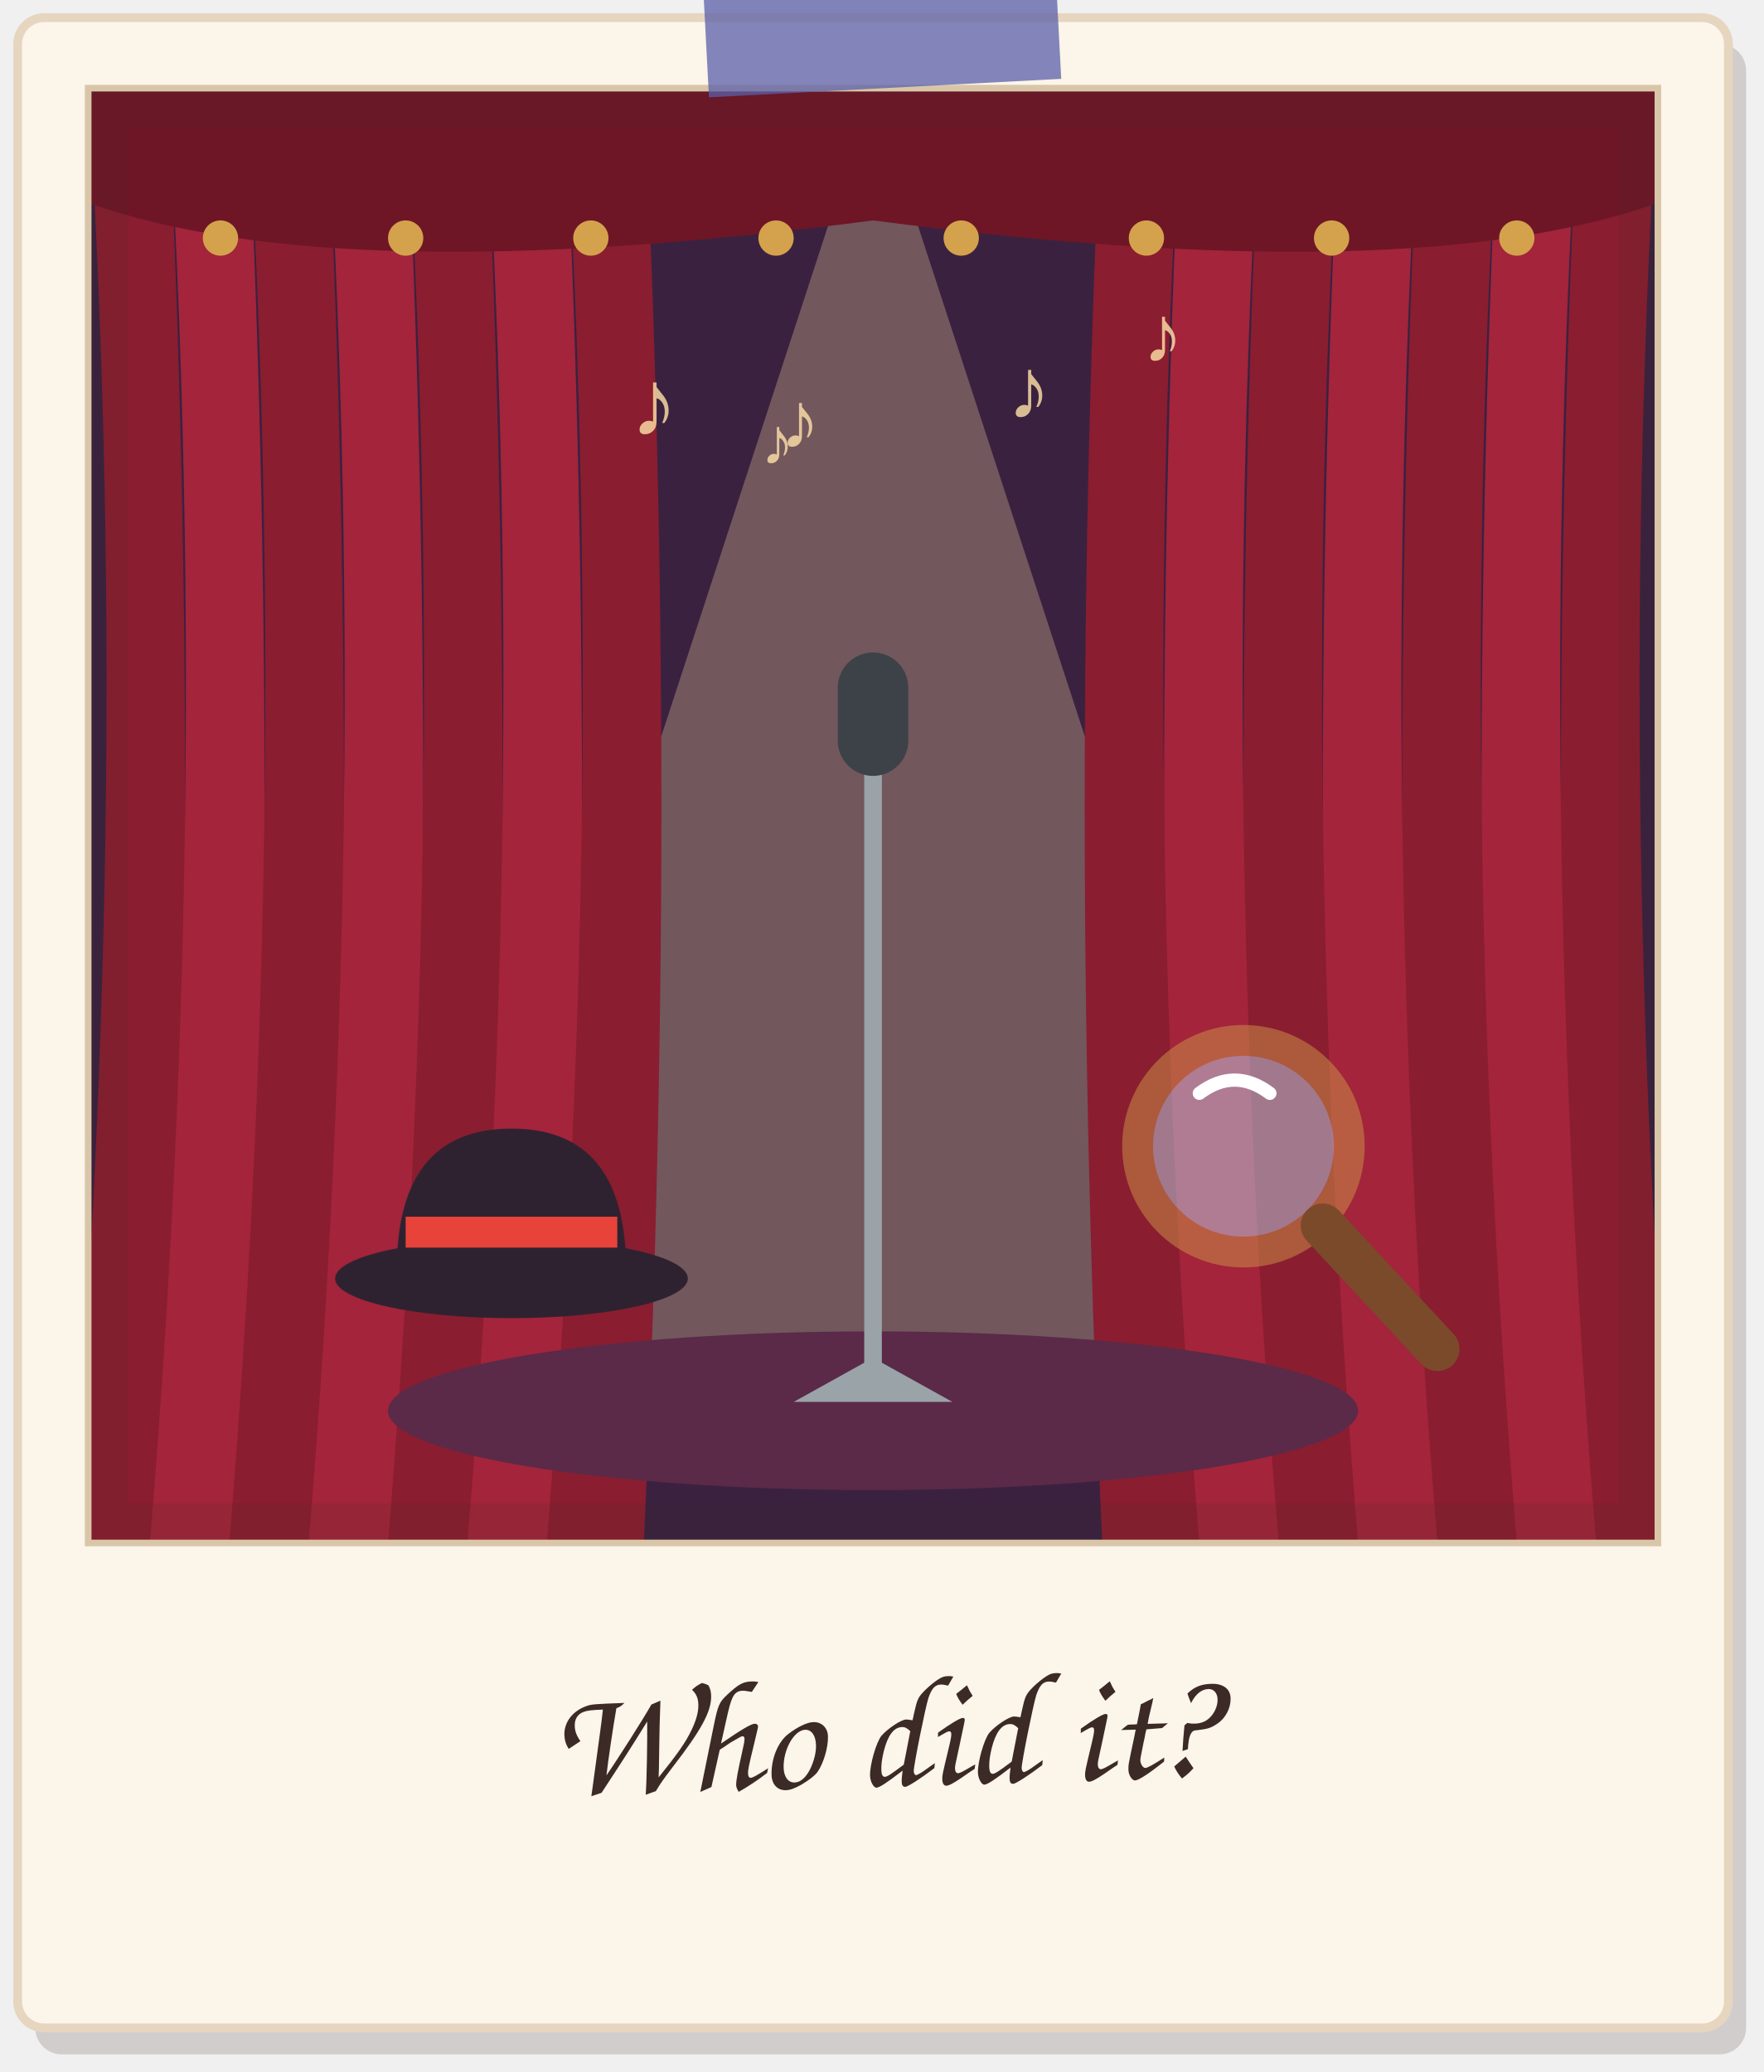
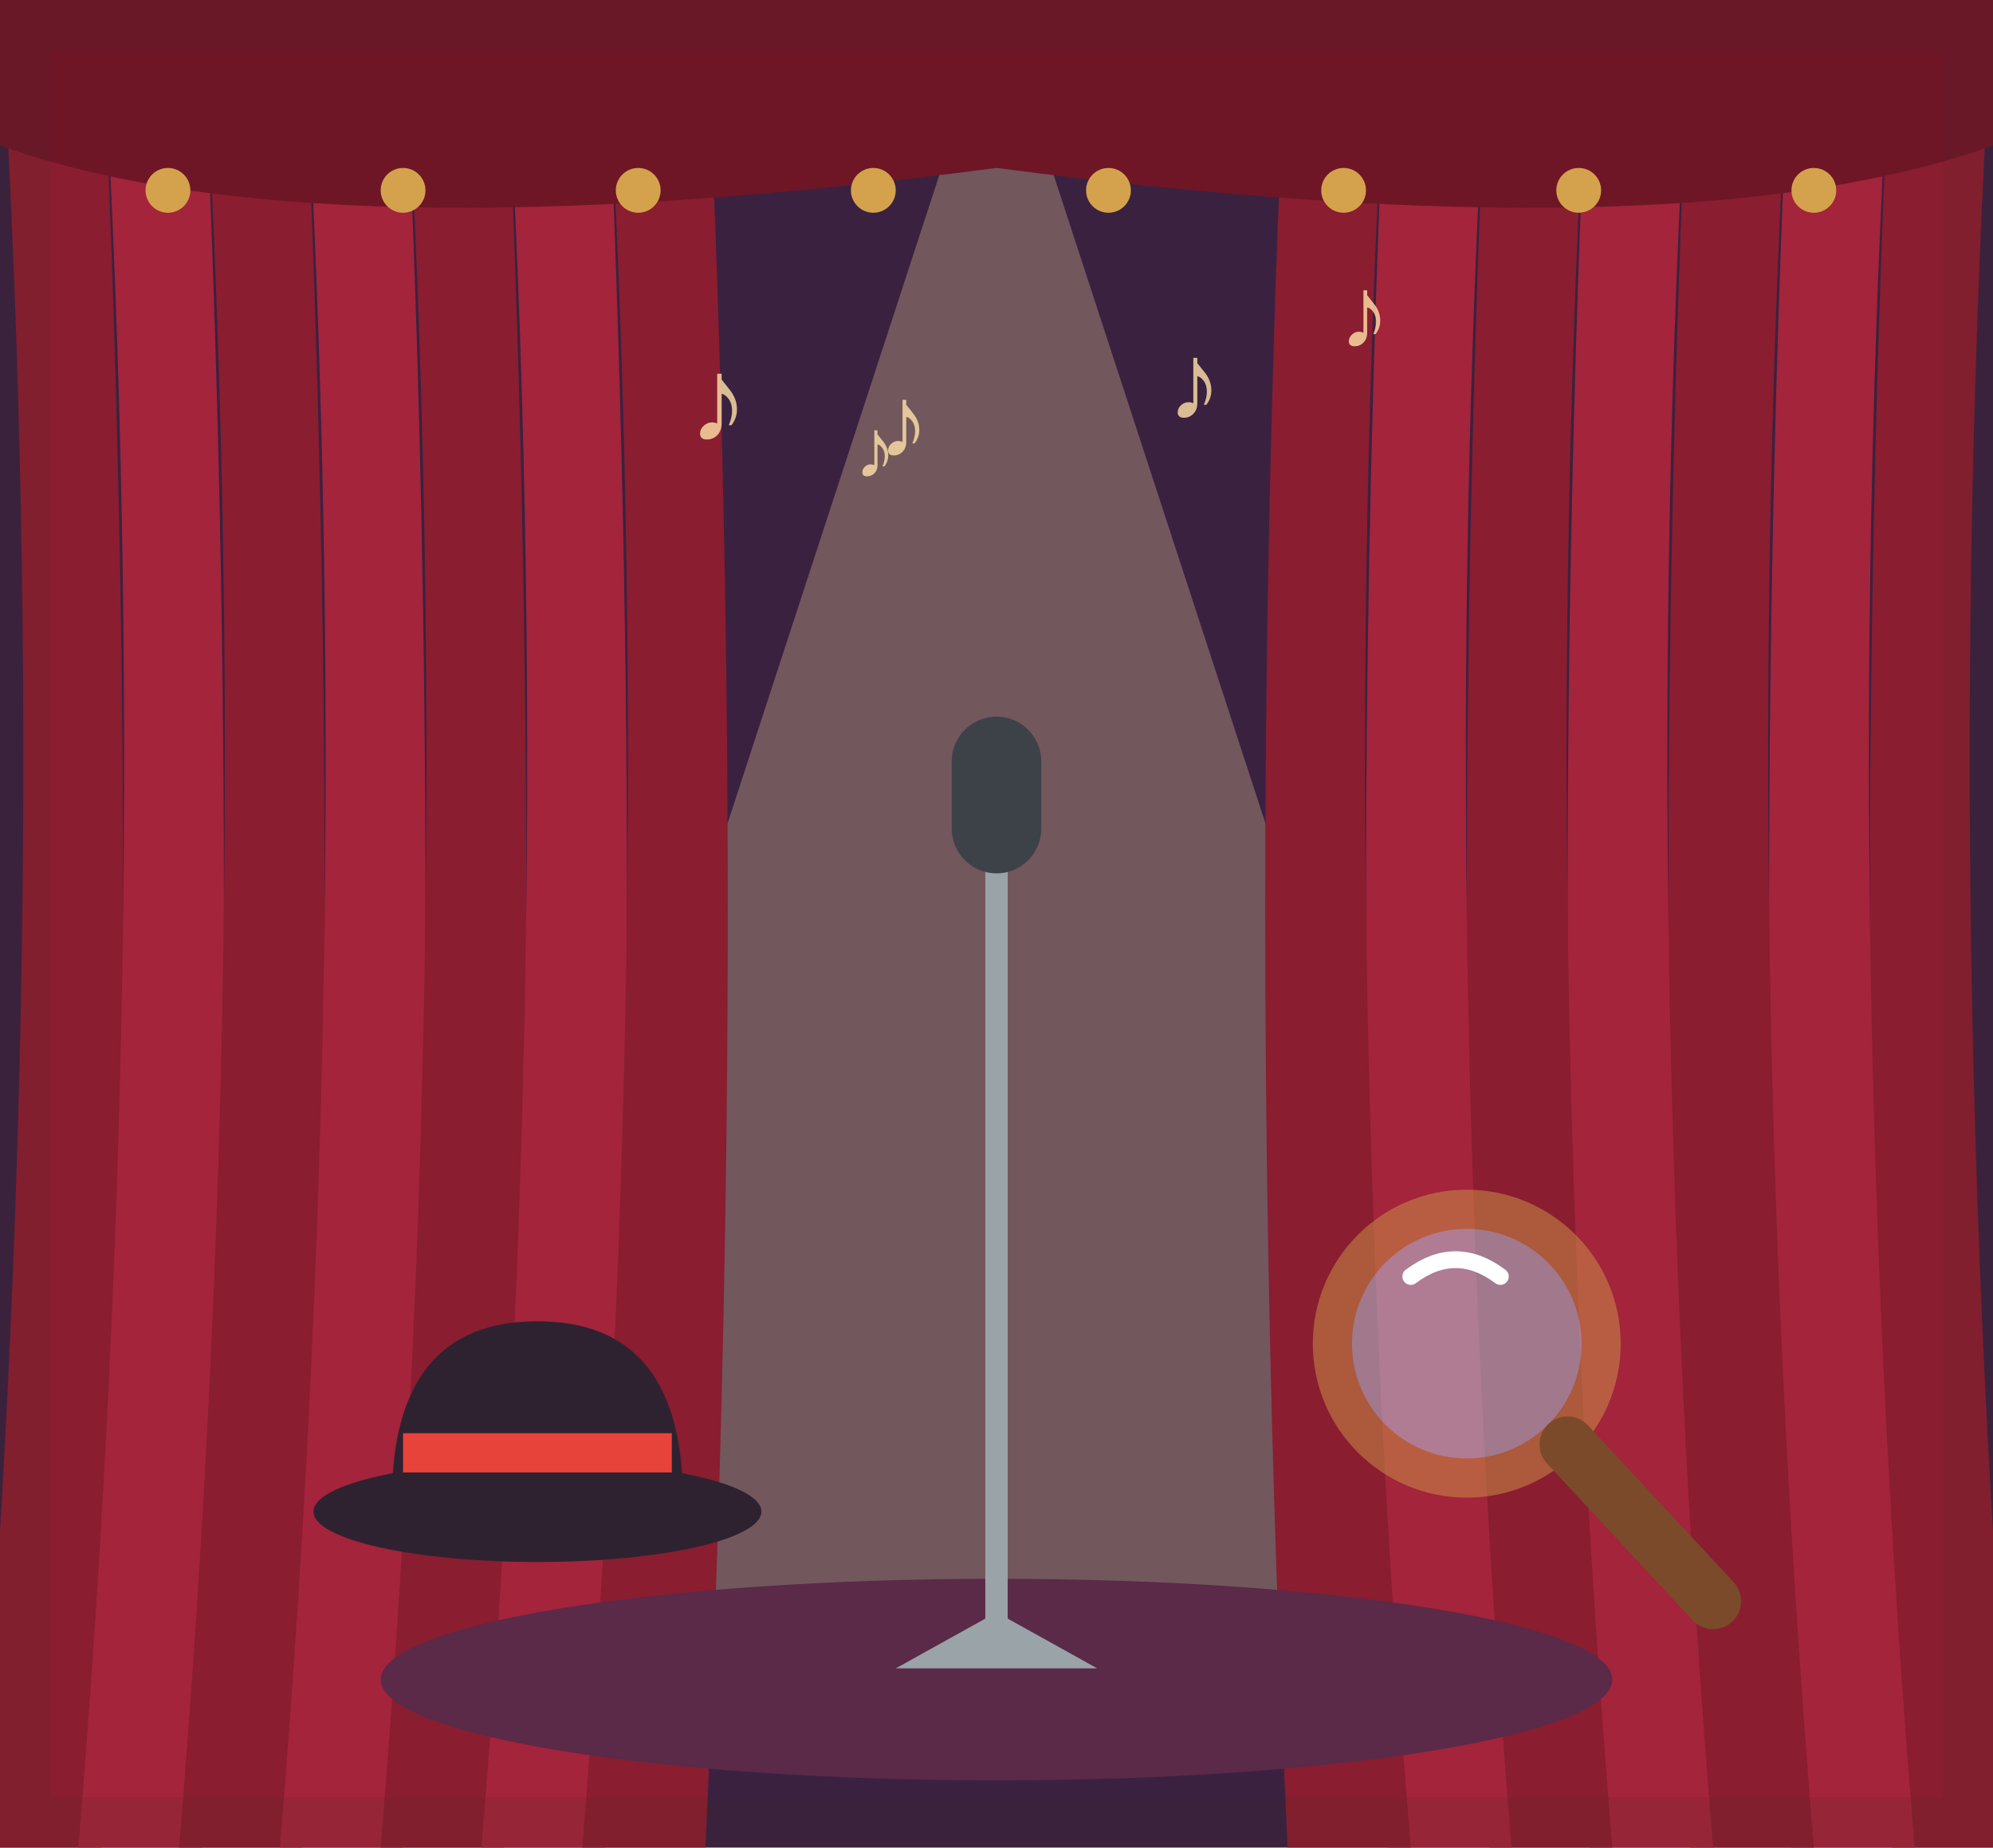
- <svg xmlns="http://www.w3.org/2000/svg" viewBox="0 0 400 470" width="400" height="470">
-   <rect x="8" y="10" width="388" height="456" rx="6" fill="#3b2a26" opacity="0.18" />
-   <rect x="4" y="4" width="388" height="456" rx="6" fill="#fbf5ea" stroke="#e6d6bf" stroke-width="2" />
+ <svg xmlns="http://www.w3.org/2000/svg" viewBox="0 0 356 330" width="356" height="330">
  <clipPath id="pic">
-     <rect x="20" y="20" width="356" height="330" rx="2" />
+     <rect width="356" height="330" />
  </clipPath>
  <g clip-path="url(#pic)">
-     <g transform="translate(20 20)">
-       <rect width="356" height="330" fill="#3b2140" />
-       <path d="M178 0L80 300L276 300Z" fill="#ffe2a8" opacity="0.28" />
-       <path d="M0 0Q10 160 -4 330L18 330Q26 160 18 0Z" fill="#8a1d30" />
-       <path d="M356 0Q346 160 360 330L338 330Q330 160 338 0Z" fill="#8a1d30" />
-       <path d="M18 0Q28 160 14 330L36 330Q44 160 36 0Z" fill="#a3243b" />
-       <path d="M338 0Q328 160 342 330L320 330Q312 160 320 0Z" fill="#a3243b" />
-       <path d="M36 0Q46 160 32 330L54 330Q62 160 54 0Z" fill="#8a1d30" />
-       <path d="M320 0Q310 160 324 330L302 330Q294 160 302 0Z" fill="#8a1d30" />
-       <path d="M54 0Q64 160 50 330L72 330Q80 160 72 0Z" fill="#a3243b" />
-       <path d="M302 0Q292 160 306 330L284 330Q276 160 284 0Z" fill="#a3243b" />
-       <path d="M72 0Q82 160 68 330L90 330Q98 160 90 0Z" fill="#8a1d30" />
-       <path d="M284 0Q274 160 288 330L266 330Q258 160 266 0Z" fill="#8a1d30" />
-       <path d="M90 0Q100 160 86 330L108 330Q116 160 108 0Z" fill="#a3243b" />
-       <path d="M266 0Q256 160 270 330L248 330Q240 160 248 0Z" fill="#a3243b" />
-       <path d="M108 0Q118 160 104 330L126 330Q134 160 126 0Z" fill="#8a1d30" />
-       <path d="M248 0Q238 160 252 330L230 330Q222 160 230 0Z" fill="#8a1d30" />
-       <path d="M0 0L356 0L356 26Q300 46 178 30Q56 46 0 26Z" fill="#6e1626" />
-       <circle cx="30" cy="34" r="4" fill="#d4a24c" />
-       <circle cx="72" cy="34" r="4" fill="#d4a24c" />
-       <circle cx="114" cy="34" r="4" fill="#d4a24c" />
-       <circle cx="156" cy="34" r="4" fill="#d4a24c" />
-       <circle cx="198" cy="34" r="4" fill="#d4a24c" />
-       <circle cx="240" cy="34" r="4" fill="#d4a24c" />
-       <circle cx="282" cy="34" r="4" fill="#d4a24c" />
-       <circle cx="324" cy="34" r="4" fill="#d4a24c" />
-       <ellipse cx="178" cy="300" rx="110" ry="18" fill="#5a2a48" />
-       <line x1="178" y1="150" x2="178" y2="296" stroke="#9aa3a8" stroke-width="4" />
-       <rect x="170" y="128" width="16" height="28" rx="8" fill="#3d4248" />
-       <path d="M160 298L196 298L178 288Z" fill="#9aa3a8" />
-       <ellipse cx="96" cy="270" rx="40" ry="9" fill="#2f2230" />
-       <path d="M70 268Q70 236 96 236Q122 236 122 268Z" fill="#2f2230" />
-       <rect x="72" y="256" width="48" height="7" fill="#e8433a" />
-       <circle cx="262" cy="240" r="24" fill="#bfe6ff" opacity="0.45" stroke="#d4a24c" stroke-width="7" />
-       <line x1="280" y1="258" x2="306" y2="286" stroke="#7a4a2b" stroke-width="10" stroke-linecap="round" />
-       <path d="M252 228q8 -6 16 0" stroke="#ffffff" stroke-width="3" fill="none" stroke-linecap="round" />
-       <text x="208.5" y="74.9" font-size="19.5" fill="#ffe2a8" opacity="0.8">♪</text>
-       <text x="123" y="78.8" font-size="21.4" fill="#ffe2a8" opacity="0.8">♪</text>
-       <text x="239.2" y="62.1" font-size="18.2" fill="#ffe2a8" opacity="0.8">♪</text>
-       <text x="152.6" y="85.3" font-size="15" fill="#ffe2a8" opacity="0.8">♪</text>
-       <text x="156.9" y="81.6" font-size="18.1" fill="#ffe2a8" opacity="0.8">♪</text>
-       <rect width="356" height="330" fill="none" stroke="#3b2a26" stroke-opacity="0.12" stroke-width="18" />
-     </g>
+     <rect width="356" height="330" fill="#3b2140" />
+     <path d="M178 0L80 300L276 300Z" fill="#ffe2a8" opacity="0.28" />
+     <path d="M0 0Q10 160 -4 330L18 330Q26 160 18 0Z" fill="#8a1d30" />
+     <path d="M356 0Q346 160 360 330L338 330Q330 160 338 0Z" fill="#8a1d30" />
+     <path d="M18 0Q28 160 14 330L36 330Q44 160 36 0Z" fill="#a3243b" />
+     <path d="M338 0Q328 160 342 330L320 330Q312 160 320 0Z" fill="#a3243b" />
+     <path d="M36 0Q46 160 32 330L54 330Q62 160 54 0Z" fill="#8a1d30" />
+     <path d="M320 0Q310 160 324 330L302 330Q294 160 302 0Z" fill="#8a1d30" />
+     <path d="M54 0Q64 160 50 330L72 330Q80 160 72 0Z" fill="#a3243b" />
+     <path d="M302 0Q292 160 306 330L284 330Q276 160 284 0Z" fill="#a3243b" />
+     <path d="M72 0Q82 160 68 330L90 330Q98 160 90 0Z" fill="#8a1d30" />
+     <path d="M284 0Q274 160 288 330L266 330Q258 160 266 0Z" fill="#8a1d30" />
+     <path d="M90 0Q100 160 86 330L108 330Q116 160 108 0Z" fill="#a3243b" />
+     <path d="M266 0Q256 160 270 330L248 330Q240 160 248 0Z" fill="#a3243b" />
+     <path d="M108 0Q118 160 104 330L126 330Q134 160 126 0Z" fill="#8a1d30" />
+     <path d="M248 0Q238 160 252 330L230 330Q222 160 230 0Z" fill="#8a1d30" />
+     <path d="M0 0L356 0L356 26Q300 46 178 30Q56 46 0 26Z" fill="#6e1626" />
+     <circle cx="30" cy="34" r="4" fill="#d4a24c" />
+     <circle cx="72" cy="34" r="4" fill="#d4a24c" />
+     <circle cx="114" cy="34" r="4" fill="#d4a24c" />
+     <circle cx="156" cy="34" r="4" fill="#d4a24c" />
+     <circle cx="198" cy="34" r="4" fill="#d4a24c" />
+     <circle cx="240" cy="34" r="4" fill="#d4a24c" />
+     <circle cx="282" cy="34" r="4" fill="#d4a24c" />
+     <circle cx="324" cy="34" r="4" fill="#d4a24c" />
+     <ellipse cx="178" cy="300" rx="110" ry="18" fill="#5a2a48" />
+     <line x1="178" y1="150" x2="178" y2="296" stroke="#9aa3a8" stroke-width="4" />
+     <rect x="170" y="128" width="16" height="28" rx="8" fill="#3d4248" />
+     <path d="M160 298L196 298L178 288Z" fill="#9aa3a8" />
+     <ellipse cx="96" cy="270" rx="40" ry="9" fill="#2f2230" />
+     <path d="M70 268Q70 236 96 236Q122 236 122 268Z" fill="#2f2230" />
+     <rect x="72" y="256" width="48" height="7" fill="#e8433a" />
+     <circle cx="262" cy="240" r="24" fill="#bfe6ff" opacity="0.45" stroke="#d4a24c" stroke-width="7" />
+     <line x1="280" y1="258" x2="306" y2="286" stroke="#7a4a2b" stroke-width="10" stroke-linecap="round" />
+     <path d="M252 228q8 -6 16 0" stroke="#ffffff" stroke-width="3" fill="none" stroke-linecap="round" />
+     <text x="208.5" y="74.9" font-size="19.5" fill="#ffe2a8" opacity="0.8">♪</text>
+     <text x="123" y="78.8" font-size="21.4" fill="#ffe2a8" opacity="0.8">♪</text>
+     <text x="239.2" y="62.1" font-size="18.2" fill="#ffe2a8" opacity="0.8">♪</text>
+     <text x="152.6" y="85.3" font-size="15" fill="#ffe2a8" opacity="0.8">♪</text>
+     <text x="156.9" y="81.6" font-size="18.1" fill="#ffe2a8" opacity="0.8">♪</text>
+     <rect width="356" height="330" fill="none" stroke="#3b2a26" stroke-opacity="0.12" stroke-width="18" />
  </g>
-   <rect x="20" y="20" width="356" height="330" fill="none" stroke="#d9c6a8" stroke-width="1.5" />
-   <text x="200" y="405" text-anchor="middle" font-family="'Caveat', 'Comic Sans MS', cursive" font-size="36" fill="#3b2a26" transform="rotate(-1.6 200 405)">Who did it?</text>
-   <rect x="160" y="-8" width="80" height="28" fill="#5b5fa8" opacity="0.75" transform="rotate(-3 200 6)" />
</svg>
